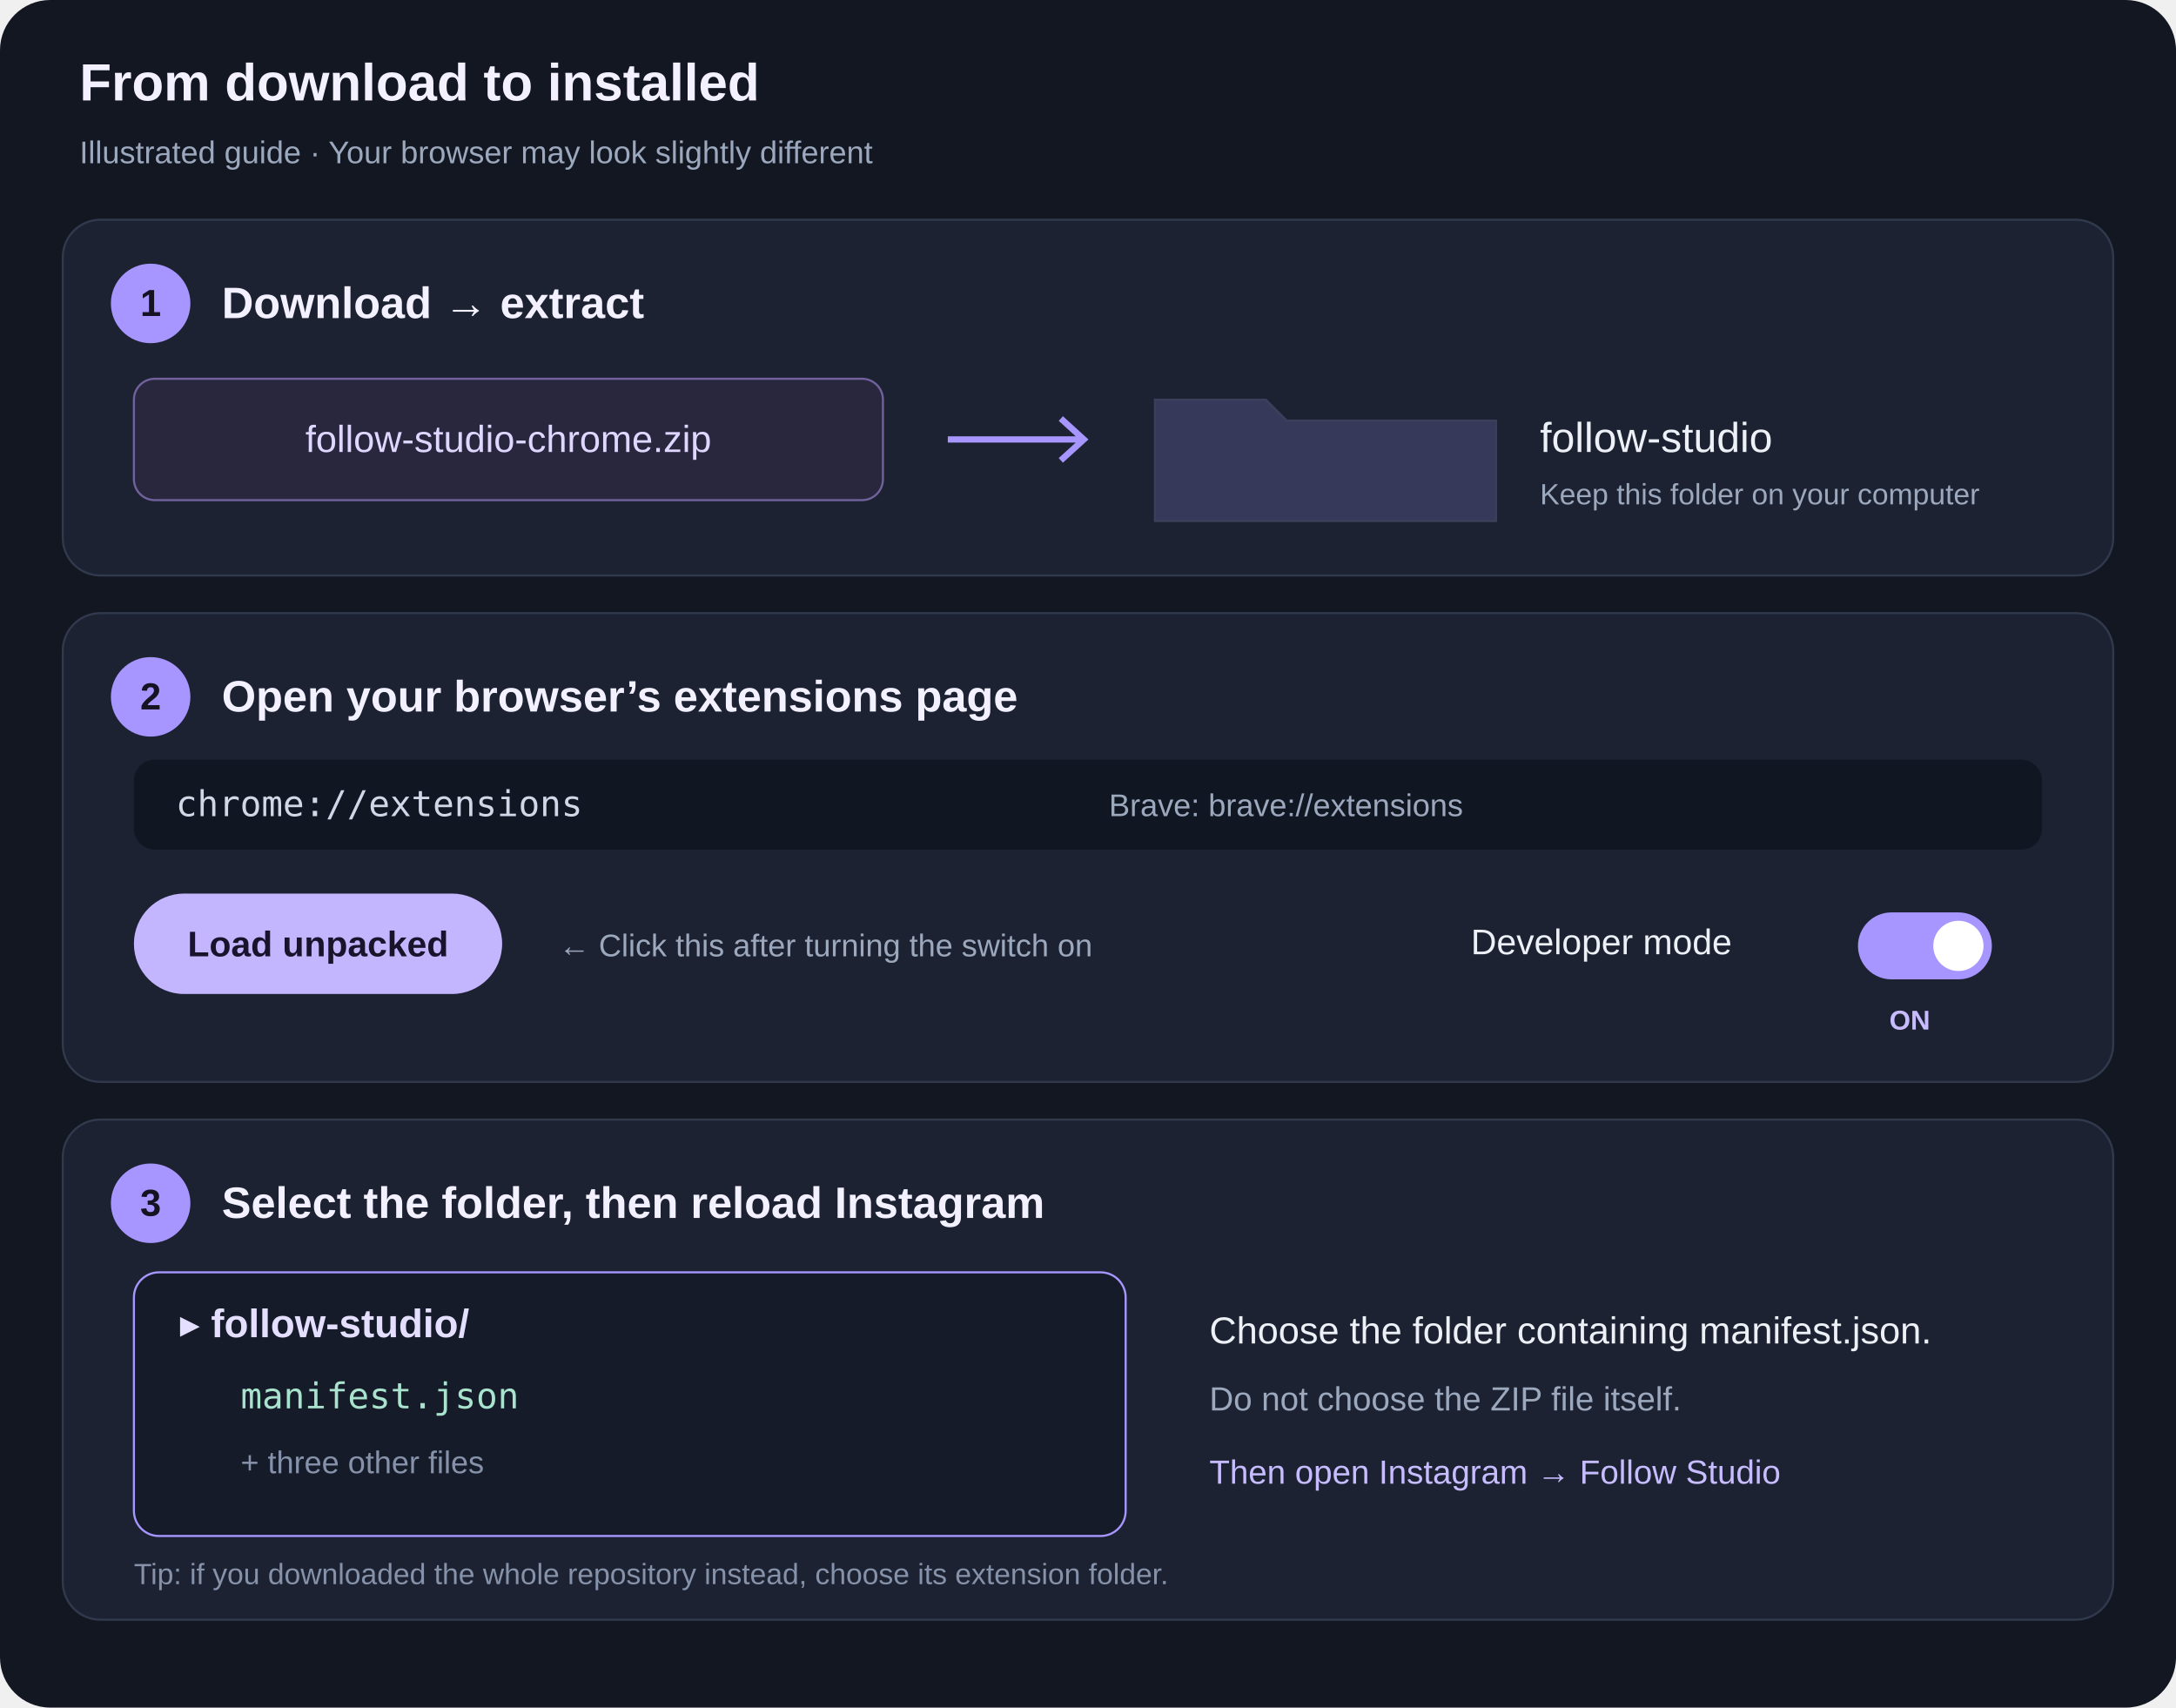
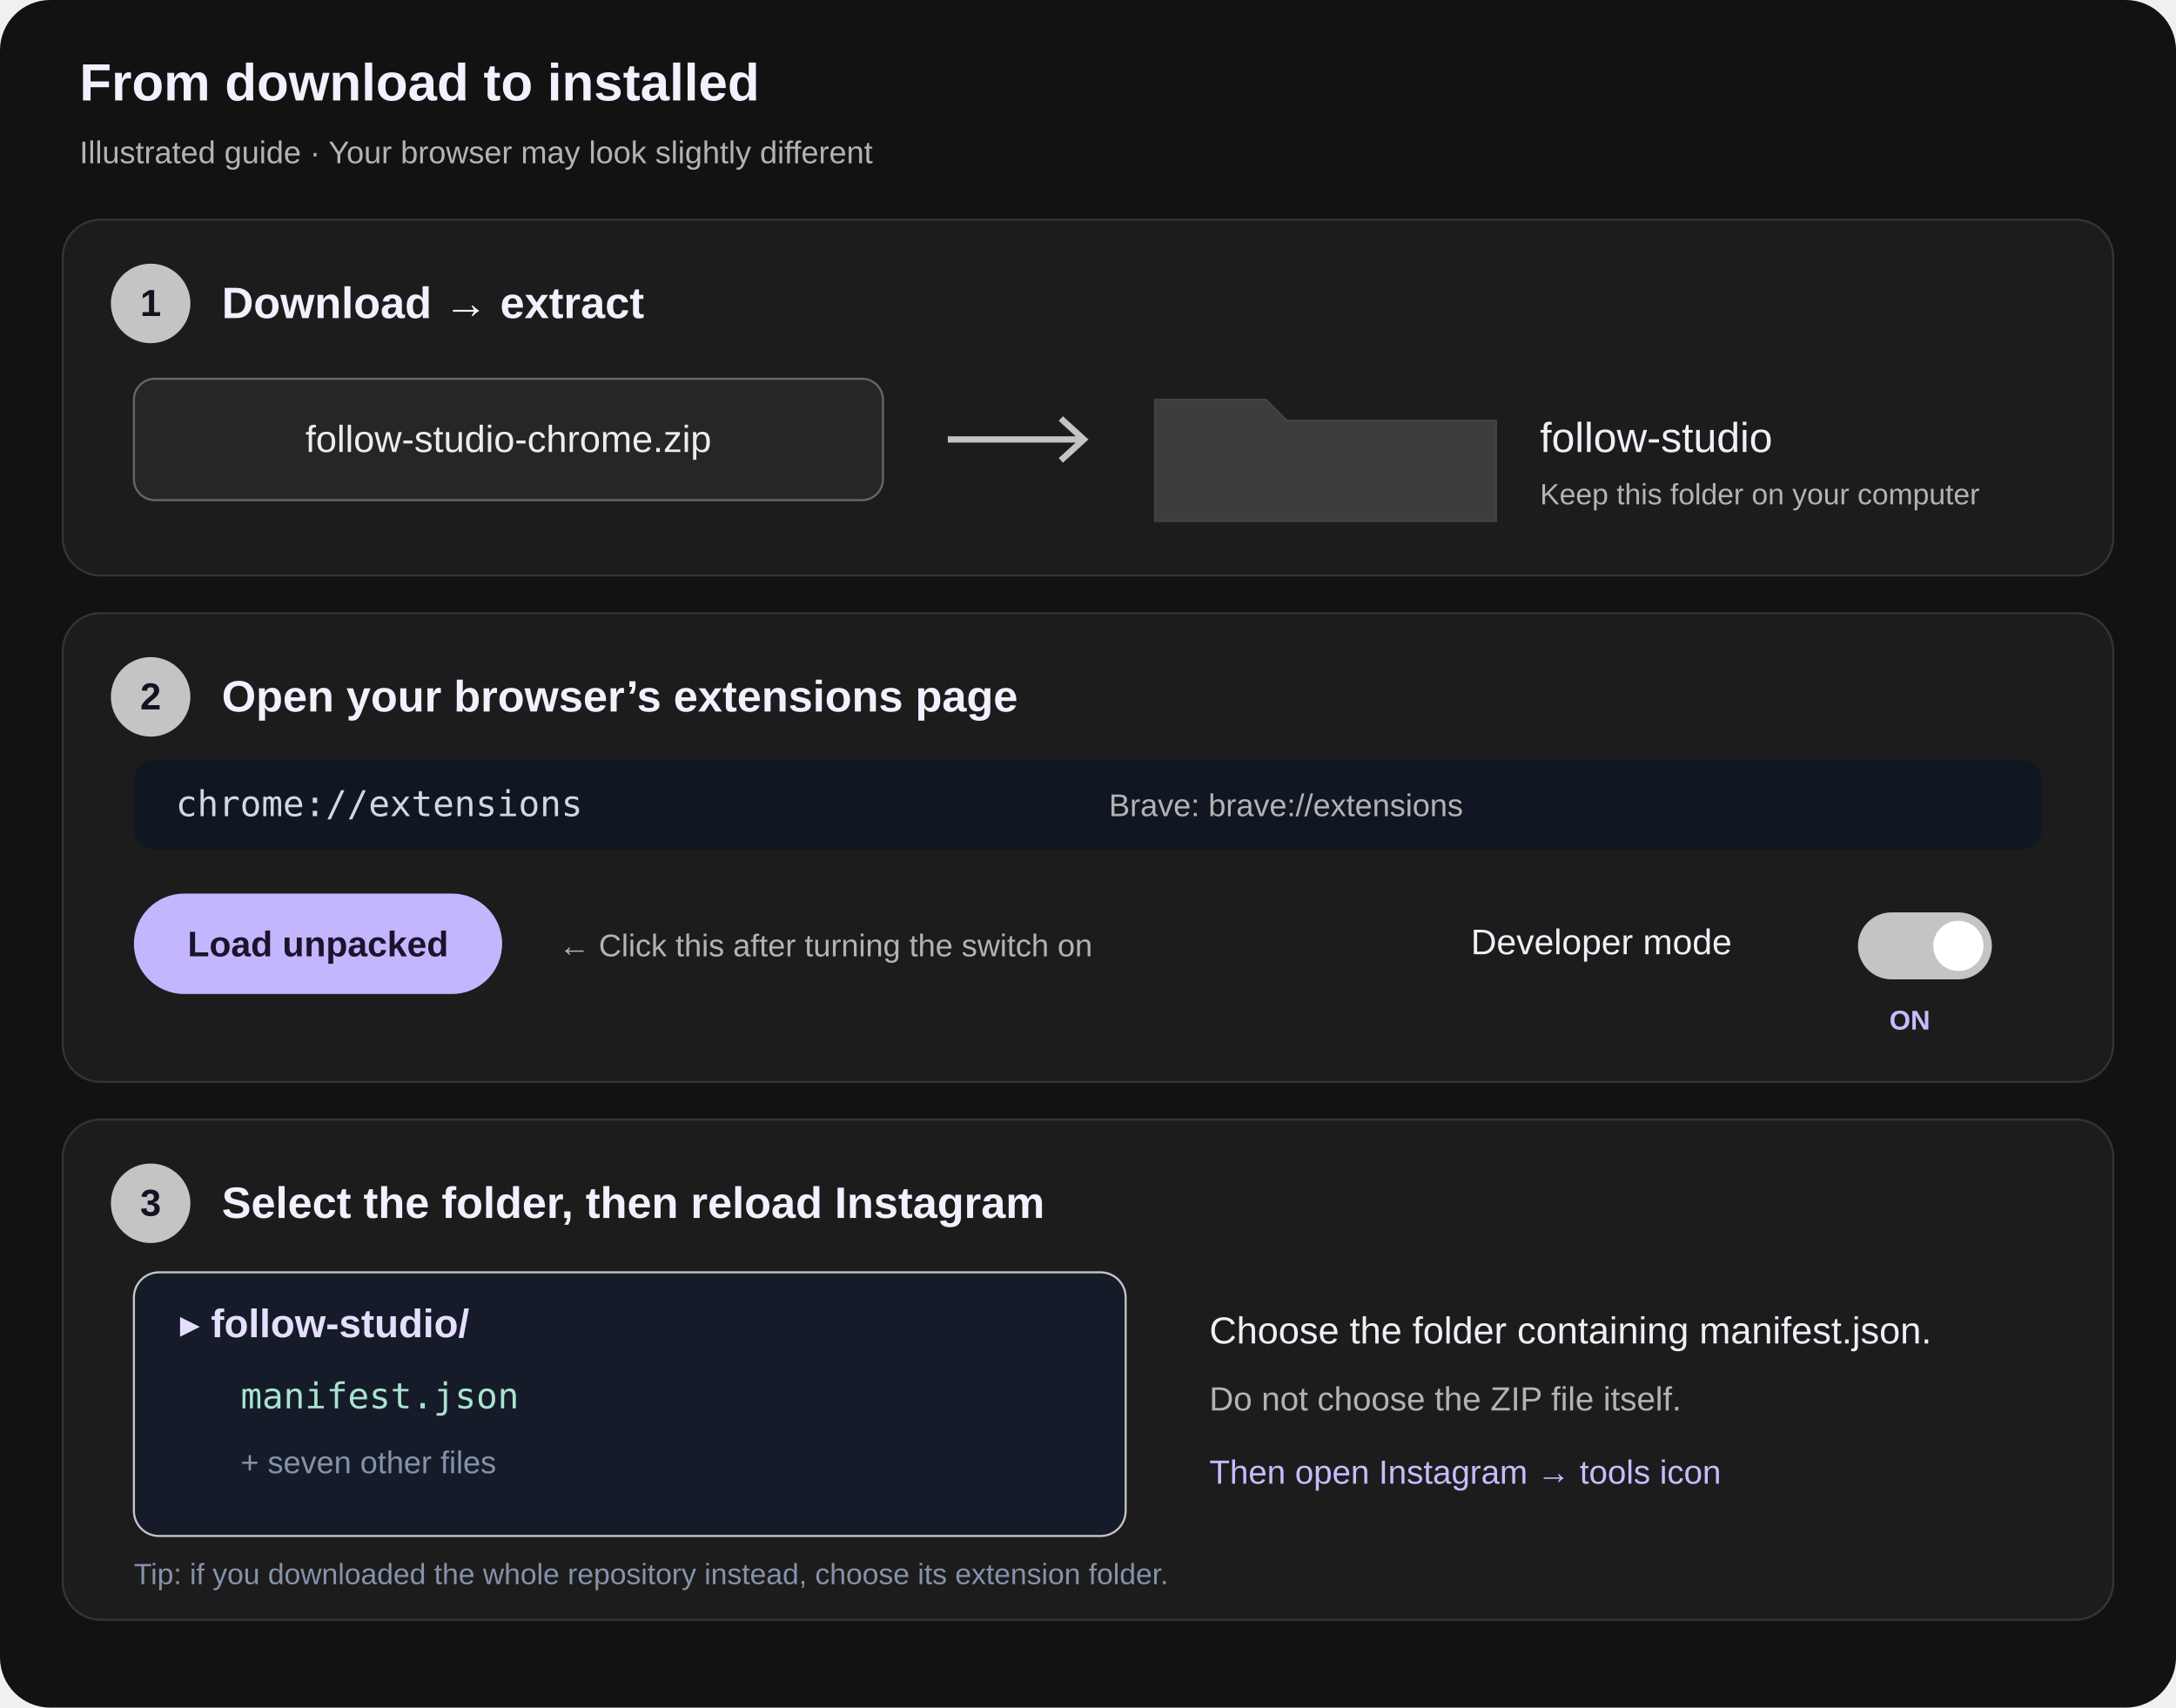
<svg xmlns="http://www.w3.org/2000/svg" width="1040" height="816" viewBox="0 0 1040 816" role="img" aria-labelledby="title desc">
-   <rect width="1040" height="816" rx="24" fill="#121722" />
+   <rect width="1040" height="816" rx="24" fill="#121212" />
  <g font-family="-apple-system,BlinkMacSystemFont,Segoe UI,Arial,sans-serif">
    <text x="38" y="48" fill="#f3f0ff" font-size="25" font-weight="650">From download to installed</text>
-     <text x="38" y="78" fill="#9ca8bd" font-size="15">Illustrated guide · Your browser may look slightly different</text>
+     <text x="38" y="78" fill="#b3b3b3" font-size="15">Illustrated guide · Your browser may look slightly different</text>
    <g transform="translate(30 105)">
-       <rect width="980" height="170" rx="18" fill="#1c2231" stroke="#31394d" />
-       <circle cx="42" cy="40" r="19" fill="#a796ff" />
+       <rect width="980" height="170" rx="18" fill="#1c1c1c" stroke="#343434" />
+       <circle cx="42" cy="40" r="19" fill="#c4c4c4" />
      <text x="42" y="46" text-anchor="middle" fill="#151222" font-size="18" font-weight="700">1</text>
      <text x="76" y="47" fill="#f3f0ff" font-size="21" font-weight="600">Download → extract</text>
-       <rect x="34" y="76" width="358" height="58" rx="10" fill="#29273e" stroke="#71619c" />
-       <text x="213" y="111" text-anchor="middle" fill="#dfd7ff" font-size="18">follow-studio-chrome.zip</text>
-       <path d="M423 105 H488 m-11 -10 11 10 -11 10" stroke="#a796ff" stroke-width="3" fill="none" />
-       <path d="M522 86 h53 l10 10 h100 v48 H522 Z" fill="#a796ff" opacity=".2" stroke="#c2b5ff" />
+       <rect x="34" y="76" width="358" height="58" rx="10" fill="#262626" stroke="#666666" />
+       <text x="213" y="111" text-anchor="middle" fill="#ededed" font-size="18">follow-studio-chrome.zip</text>
+       <path d="M423 105 H488 m-11 -10 11 10 -11 10" stroke="#c4c4c4" stroke-width="3" fill="none" />
+       <path d="M522 86 h53 l10 10 h100 v48 H522 Z" fill="#c4c4c4" opacity=".2" stroke="#dddddd" />
      <text x="706" y="111" fill="#edf0f7" font-size="20">follow-studio</text>
-       <text x="706" y="136" fill="#9ca8bd" font-size="14">Keep this folder on your computer</text>
+       <text x="706" y="136" fill="#b3b3b3" font-size="14">Keep this folder on your computer</text>
    </g>
    <g transform="translate(30 293)">
-       <rect width="980" height="224" rx="18" fill="#1c2231" stroke="#31394d" />
-       <circle cx="42" cy="40" r="19" fill="#a796ff" />
+       <rect width="980" height="224" rx="18" fill="#1c1c1c" stroke="#343434" />
+       <circle cx="42" cy="40" r="19" fill="#c4c4c4" />
      <text x="42" y="46" text-anchor="middle" fill="#151222" font-size="18" font-weight="700">2</text>
      <text x="76" y="47" fill="#f3f0ff" font-size="21" font-weight="600">Open your browser’s extensions page</text>
      <rect x="34" y="70" width="912" height="43" rx="10" fill="#111722" />
      <text x="54" y="97" fill="#d0d7e7" font-size="17" font-family="ui-monospace,Consolas,monospace">chrome://extensions</text>
-       <text x="500" y="97" fill="#9ca8bd" font-size="15">Brave: brave://extensions</text>
+       <text x="500" y="97" fill="#b3b3b3" font-size="15">Brave: brave://extensions</text>
      <rect x="34" y="134" width="176" height="48" rx="24" fill="#c4b5ff" />
      <text x="122" y="164" text-anchor="middle" fill="#19142b" font-size="17" font-weight="650">Load unpacked</text>
-       <text x="237" y="164" fill="#9ca8bd" font-size="15">← Click this after turning the switch on</text>
+       <text x="237" y="164" fill="#b3b3b3" font-size="15">← Click this after turning the switch on</text>
      <text x="673" y="163" fill="#edf0f7" font-size="17">Developer mode</text>
-       <rect x="858" y="143" width="64" height="32" rx="16" fill="#a796ff" />
+       <rect x="858" y="143" width="64" height="32" rx="16" fill="#c4c4c4" />
      <circle cx="906" cy="159" r="12" fill="#fff" />
      <text x="873" y="199" fill="#c7bcff" font-size="13" font-weight="600">ON</text>
    </g>
    <g transform="translate(30 535)">
-       <rect width="980" height="239" rx="18" fill="#1c2231" stroke="#31394d" />
-       <circle cx="42" cy="40" r="19" fill="#a796ff" />
+       <rect width="980" height="239" rx="18" fill="#1c1c1c" stroke="#343434" />
+       <circle cx="42" cy="40" r="19" fill="#c4c4c4" />
      <text x="42" y="46" text-anchor="middle" fill="#151222" font-size="18" font-weight="700">3</text>
      <text x="76" y="47" fill="#f3f0ff" font-size="21" font-weight="600">Select the folder, then reload Instagram</text>
-       <rect x="34" y="73" width="474" height="126" rx="12" fill="#151b28" stroke="#a796ff" />
+       <rect x="34" y="73" width="474" height="126" rx="12" fill="#151b28" stroke="#c4c4c4" />
      <text x="56" y="104" fill="#e5dfff" font-size="19" font-weight="600">▸ follow-studio/</text>
      <text x="85" y="138" fill="#a9e3cd" font-size="17" font-family="ui-monospace,Consolas,monospace">manifest.json</text>
-       <text x="85" y="169" fill="#8592aa" font-size="15">+ three other files</text>
+       <text x="85" y="169" fill="#8592aa" font-size="15">+ seven other files</text>
      <text x="548" y="107" fill="#edf0f7" font-size="18">Choose the folder containing manifest.json.</text>
-       <text x="548" y="139" fill="#9ca8bd" font-size="16">Do not choose the ZIP file itself.</text>
-       <text x="548" y="174" fill="#c7bcff" font-size="16">Then open Instagram → Follow Studio</text>
+       <text x="548" y="139" fill="#b3b3b3" font-size="16">Do not choose the ZIP file itself.</text>
+       <text x="548" y="174" fill="#c7bcff" font-size="16">Then open Instagram → tools icon</text>
      <text x="34" y="222" fill="#8592aa" font-size="14">Tip: if you downloaded the whole repository instead, choose its extension folder.</text>
    </g>
  </g>
</svg>
